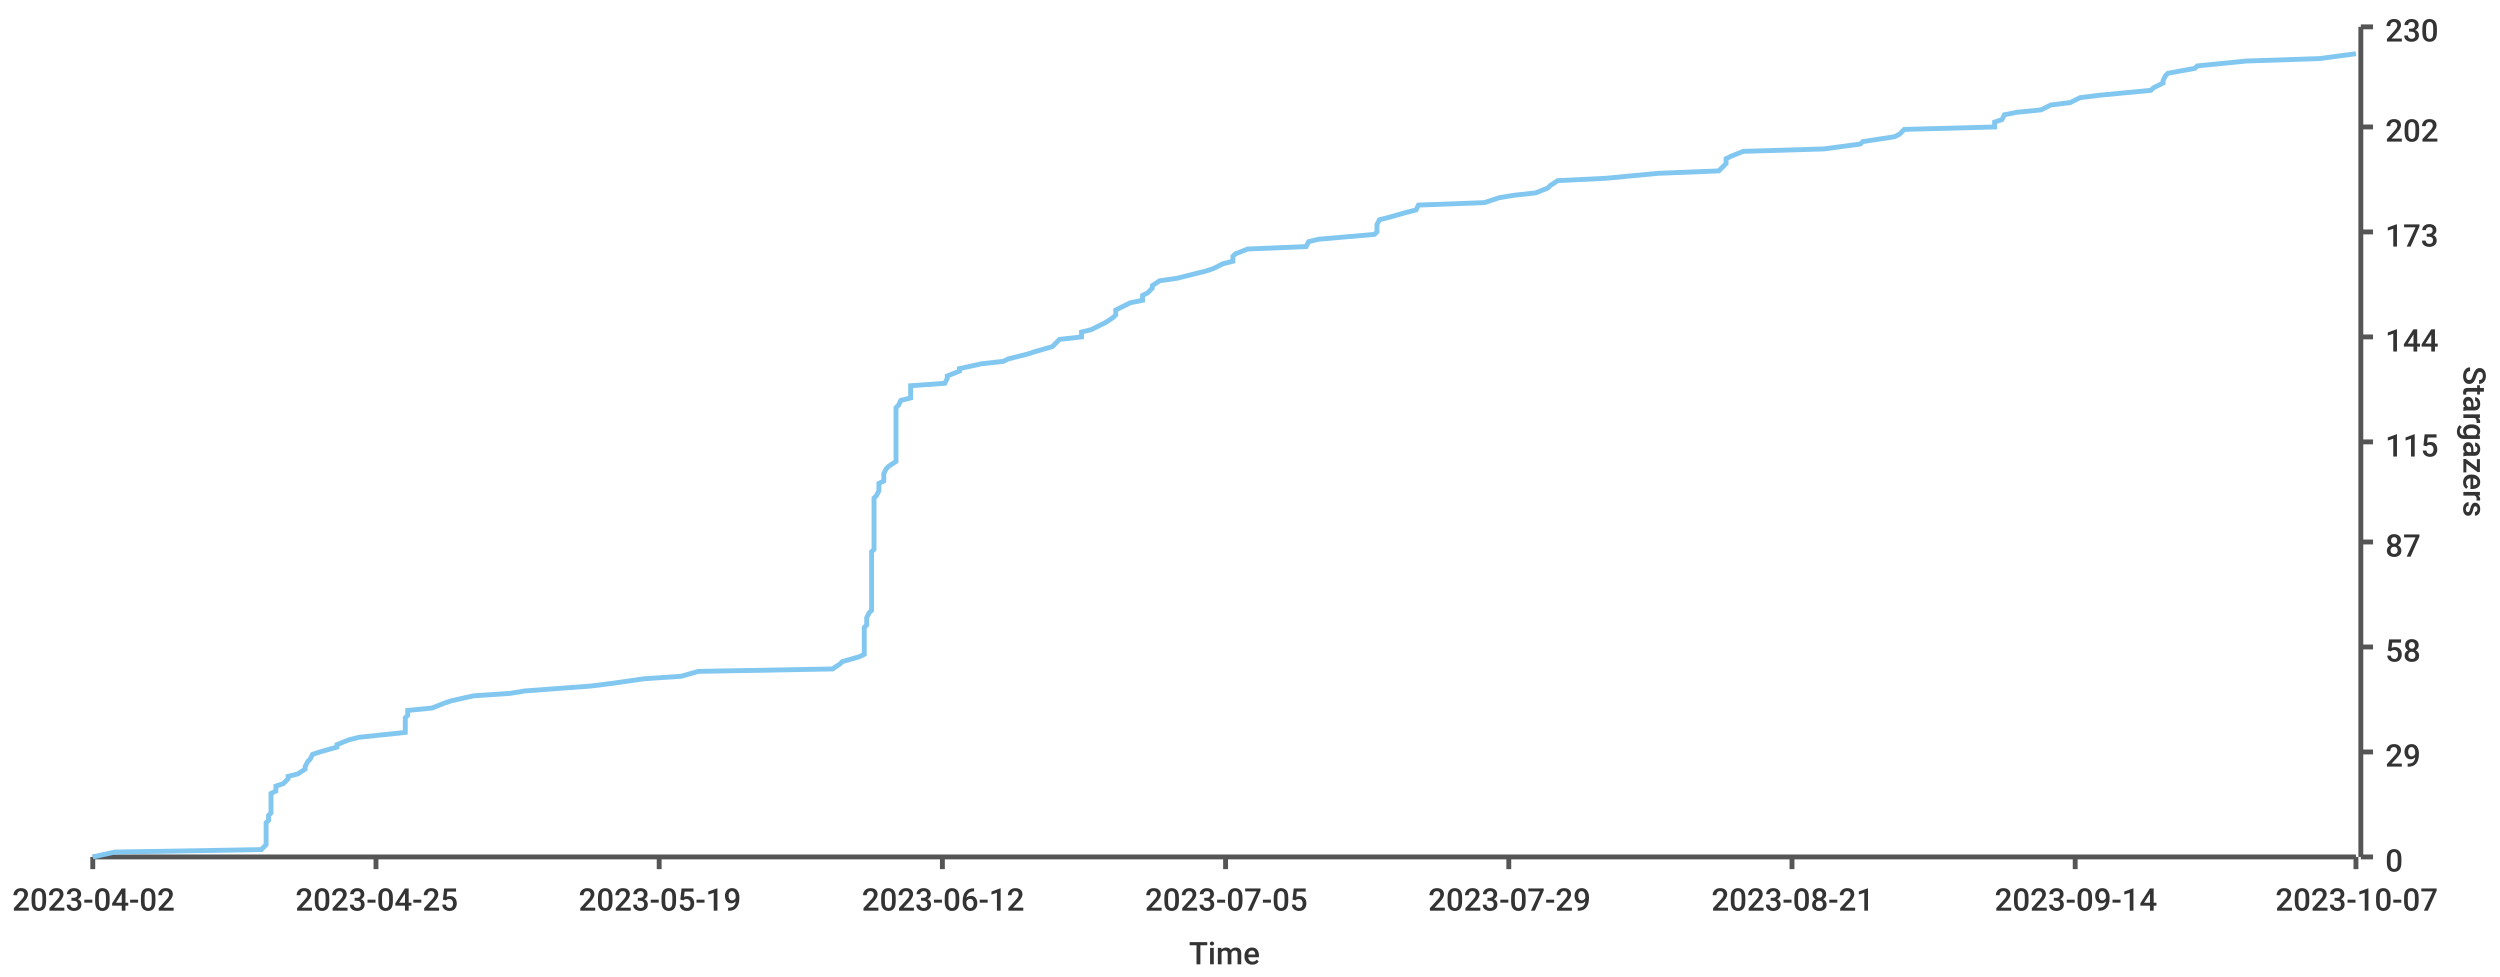
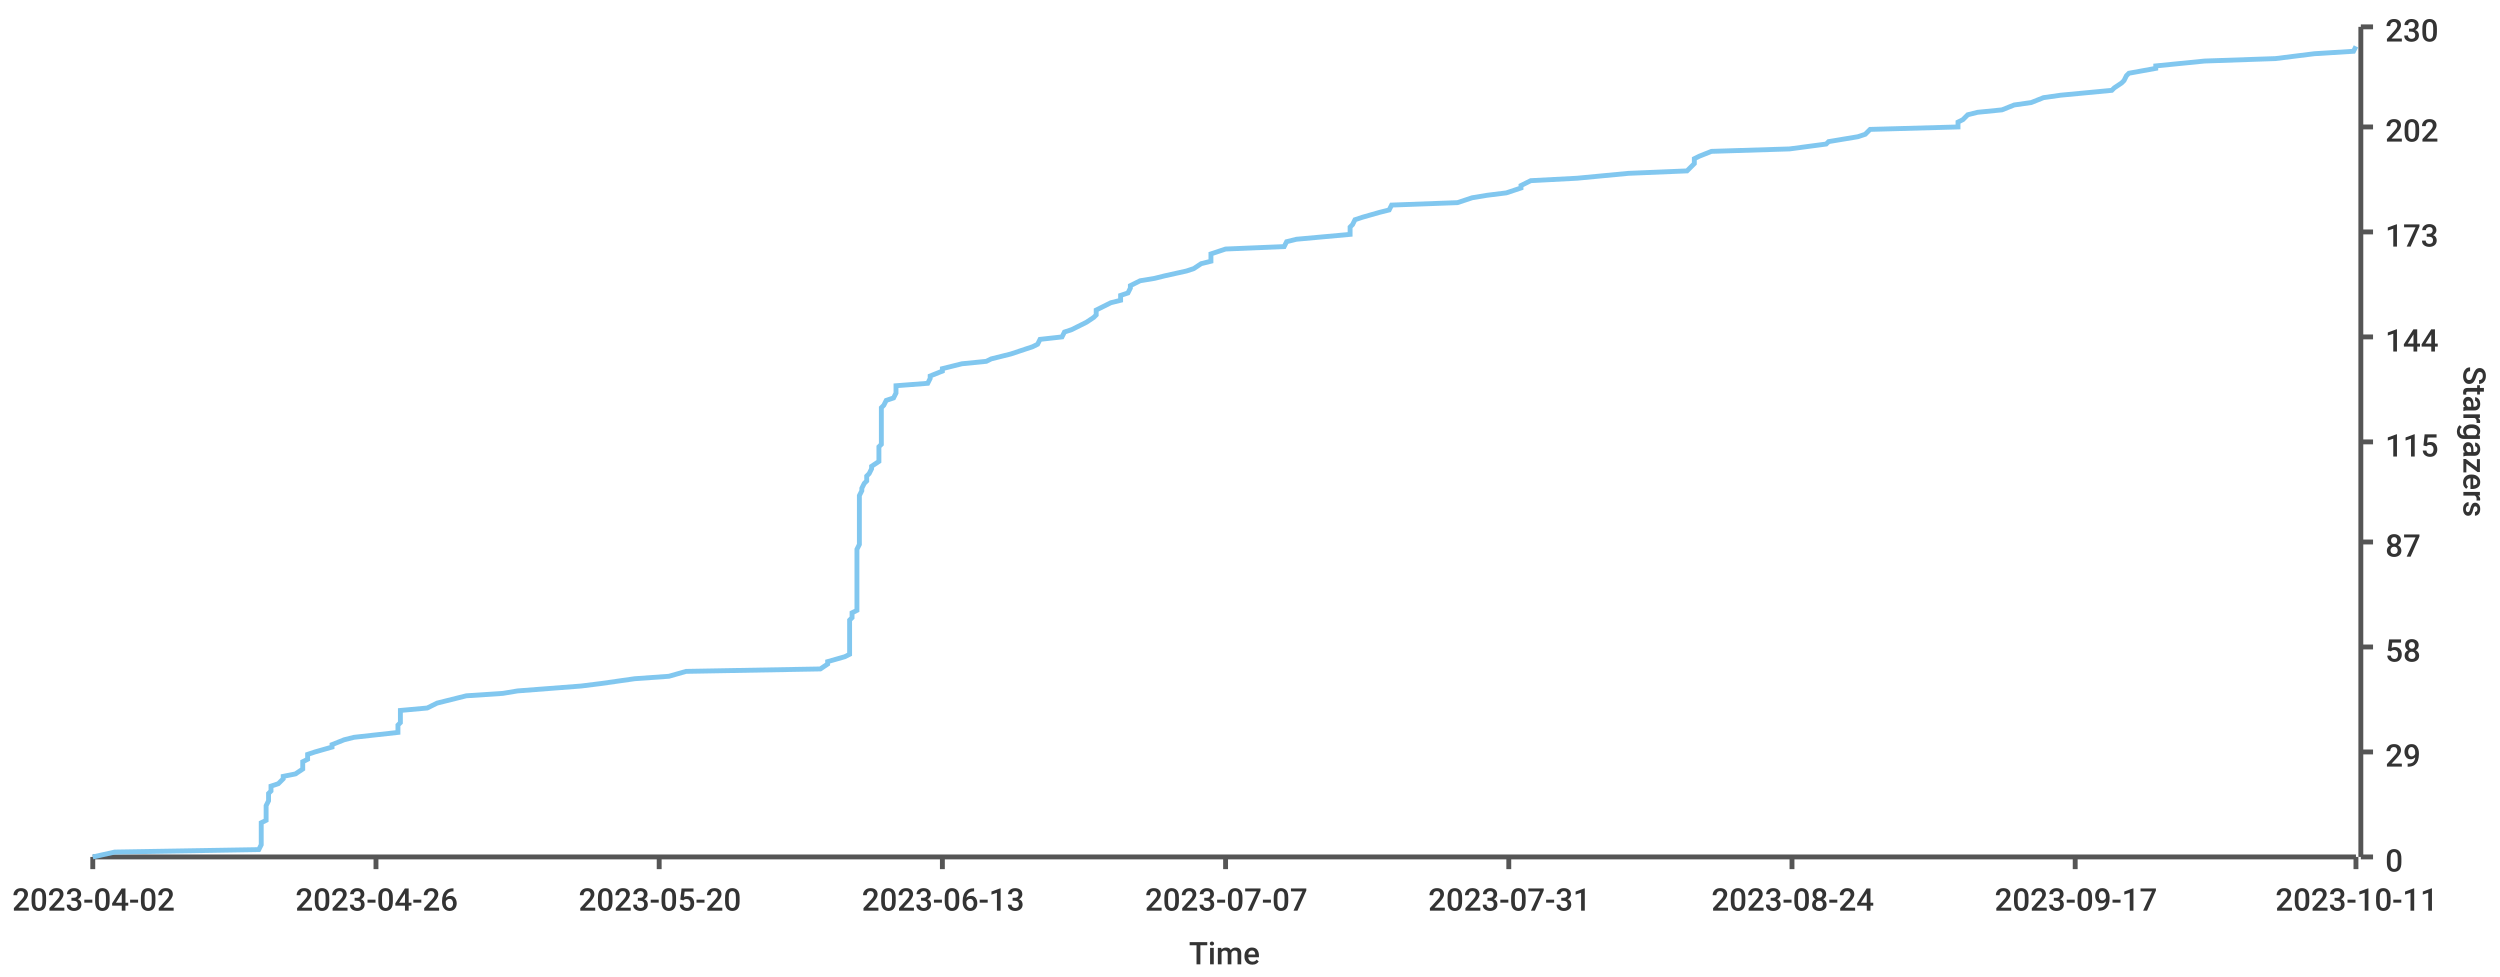
<svg xmlns="http://www.w3.org/2000/svg" width="1024" height="400">\n<path d="M 0 0 L 1024 0 L 1024 400 L 0 400 L 0 0" style="stroke-width:0;stroke:rgba(255,255,255,1.0);fill:rgba(255,255,255,1.0)" />
  <path d="M 38 11 L 965 11 L 965 351 L 38 351 L 38 11" style="stroke-width:0;stroke:rgba(255,255,255,1.0);fill:rgba(255,255,255,1.0)" />
  <path d="M 38 351 L 965 351" style="stroke-width:2;stroke:rgba(85,85,85,1.0);fill:none" />
  <path d="M 38 351 L 38 356" style="stroke-width:2;stroke:rgba(85,85,85,1.0);fill:none" />
  <text x="5" y="373" style="stroke-width:0;stroke:none;fill:rgba(51,51,51,1.0);font-size:12.8px;font-family:'Roboto Medium',sans-serif">2023-04-02</text>
  <path d="M 154 351 L 154 356" style="stroke-width:2;stroke:rgba(85,85,85,1.0);fill:none" />
-   <text x="121" y="373" style="stroke-width:0;stroke:none;fill:rgba(51,51,51,1.0);font-size:12.8px;font-family:'Roboto Medium',sans-serif">2023-04-25</text>
+   <text x="121" y="373" style="stroke-width:0;stroke:none;fill:rgba(51,51,51,1.0);font-size:12.8px;font-family:'Roboto Medium',sans-serif">2023-04-26</text>
  <path d="M 270 351 L 270 356" style="stroke-width:2;stroke:rgba(85,85,85,1.0);fill:none" />
-   <text x="237" y="373" style="stroke-width:0;stroke:none;fill:rgba(51,51,51,1.0);font-size:12.8px;font-family:'Roboto Medium',sans-serif">2023-05-19</text>
+   <text x="237" y="373" style="stroke-width:0;stroke:none;fill:rgba(51,51,51,1.0);font-size:12.8px;font-family:'Roboto Medium',sans-serif">2023-05-20</text>
  <path d="M 386 351 L 386 356" style="stroke-width:2;stroke:rgba(85,85,85,1.0);fill:none" />
-   <text x="353" y="373" style="stroke-width:0;stroke:none;fill:rgba(51,51,51,1.0);font-size:12.8px;font-family:'Roboto Medium',sans-serif">2023-06-12</text>
+   <text x="353" y="373" style="stroke-width:0;stroke:none;fill:rgba(51,51,51,1.0);font-size:12.8px;font-family:'Roboto Medium',sans-serif">2023-06-13</text>
  <path d="M 502 351 L 502 356" style="stroke-width:2;stroke:rgba(85,85,85,1.0);fill:none" />
-   <text x="469" y="373" style="stroke-width:0;stroke:none;fill:rgba(51,51,51,1.0);font-size:12.8px;font-family:'Roboto Medium',sans-serif">2023-07-05</text>
+   <text x="469" y="373" style="stroke-width:0;stroke:none;fill:rgba(51,51,51,1.0);font-size:12.8px;font-family:'Roboto Medium',sans-serif">2023-07-07</text>
  <path d="M 618 351 L 618 356" style="stroke-width:2;stroke:rgba(85,85,85,1.0);fill:none" />
-   <text x="585" y="373" style="stroke-width:0;stroke:none;fill:rgba(51,51,51,1.0);font-size:12.8px;font-family:'Roboto Medium',sans-serif">2023-07-29</text>
+   <text x="585" y="373" style="stroke-width:0;stroke:none;fill:rgba(51,51,51,1.0);font-size:12.8px;font-family:'Roboto Medium',sans-serif">2023-07-31</text>
  <path d="M 734 351 L 734 356" style="stroke-width:2;stroke:rgba(85,85,85,1.0);fill:none" />
-   <text x="701" y="373" style="stroke-width:0;stroke:none;fill:rgba(51,51,51,1.0);font-size:12.8px;font-family:'Roboto Medium',sans-serif">2023-08-21</text>
+   <text x="701" y="373" style="stroke-width:0;stroke:none;fill:rgba(51,51,51,1.0);font-size:12.8px;font-family:'Roboto Medium',sans-serif">2023-08-24</text>
  <path d="M 850 351 L 850 356" style="stroke-width:2;stroke:rgba(85,85,85,1.0);fill:none" />
-   <text x="817" y="373" style="stroke-width:0;stroke:none;fill:rgba(51,51,51,1.0);font-size:12.8px;font-family:'Roboto Medium',sans-serif">2023-09-14</text>
+   <text x="817" y="373" style="stroke-width:0;stroke:none;fill:rgba(51,51,51,1.0);font-size:12.8px;font-family:'Roboto Medium',sans-serif">2023-09-17</text>
  <path d="M 965 351 L 965 356" style="stroke-width:2;stroke:rgba(85,85,85,1.0);fill:none" />
-   <text x="932" y="373" style="stroke-width:0;stroke:none;fill:rgba(51,51,51,1.0);font-size:12.8px;font-family:'Roboto Medium',sans-serif">2023-10-07</text>
+   <text x="932" y="373" style="stroke-width:0;stroke:none;fill:rgba(51,51,51,1.0);font-size:12.8px;font-family:'Roboto Medium',sans-serif">2023-10-11</text>
  <text x="487" y="395" style="stroke-width:0;stroke:none;fill:rgba(51,51,51,1.0);font-size:12.8px;font-family:'Roboto Medium',sans-serif">Time</text>
  <path d="M 967 351 L 967 11" style="stroke-width:2;stroke:rgba(85,85,85,1.0);fill:none" />
  <path d="M 967 351 L 972 351" style="stroke-width:2;stroke:rgba(85,85,85,1.0);fill:none" />
  <text x="977" y="357" style="stroke-width:0;stroke:none;fill:rgba(51,51,51,1.0);font-size:12.8px;font-family:'Roboto Medium',sans-serif">0</text>
  <path d="M 967 308 L 972 308" style="stroke-width:2;stroke:rgba(85,85,85,1.0);fill:none" />
  <text x="977" y="314" style="stroke-width:0;stroke:none;fill:rgba(51,51,51,1.0);font-size:12.8px;font-family:'Roboto Medium',sans-serif">29</text>
  <path d="M 967 265 L 972 265" style="stroke-width:2;stroke:rgba(85,85,85,1.0);fill:none" />
  <text x="977" y="271" style="stroke-width:0;stroke:none;fill:rgba(51,51,51,1.0);font-size:12.8px;font-family:'Roboto Medium',sans-serif">58</text>
  <path d="M 967 222 L 972 222" style="stroke-width:2;stroke:rgba(85,85,85,1.0);fill:none" />
  <text x="977" y="228" style="stroke-width:0;stroke:none;fill:rgba(51,51,51,1.0);font-size:12.8px;font-family:'Roboto Medium',sans-serif">87</text>
  <path d="M 967 181 L 972 181" style="stroke-width:2;stroke:rgba(85,85,85,1.0);fill:none" />
  <text x="977" y="187" style="stroke-width:0;stroke:none;fill:rgba(51,51,51,1.0);font-size:12.8px;font-family:'Roboto Medium',sans-serif">115</text>
  <path d="M 967 138 L 972 138" style="stroke-width:2;stroke:rgba(85,85,85,1.0);fill:none" />
  <text x="977" y="144" style="stroke-width:0;stroke:none;fill:rgba(51,51,51,1.0);font-size:12.8px;font-family:'Roboto Medium',sans-serif">144</text>
  <path d="M 967 95 L 972 95" style="stroke-width:2;stroke:rgba(85,85,85,1.0);fill:none" />
  <text x="977" y="101" style="stroke-width:0;stroke:none;fill:rgba(51,51,51,1.0);font-size:12.8px;font-family:'Roboto Medium',sans-serif">173</text>
  <path d="M 967 52 L 972 52" style="stroke-width:2;stroke:rgba(85,85,85,1.0);fill:none" />
  <text x="977" y="58" style="stroke-width:0;stroke:none;fill:rgba(51,51,51,1.0);font-size:12.8px;font-family:'Roboto Medium',sans-serif">202</text>
  <path d="M 967 11 L 972 11" style="stroke-width:2;stroke:rgba(85,85,85,1.0);fill:none" />
  <text x="977" y="17" style="stroke-width:0;stroke:none;fill:rgba(51,51,51,1.0);font-size:12.8px;font-family:'Roboto Medium',sans-serif">230</text>
  <text x="1009" y="150" style="stroke-width:0;stroke:none;fill:rgba(51,51,51,1.0);font-size:12.8px;font-family:'Roboto Medium',sans-serif" transform="rotate(90.00,1009,150)">Stargazers</text>
-   <path d="M 38 351 L 47 349 L 107 348 L 109 346 L 109 345 L 109 343 L 109 342 L 109 340 L 109 339 L 109 337 L 110 336 L 110 334 L 111 333 L 111 331 L 111 330 L 111 328 L 111 327 L 111 325 L 113 324 L 113 322 L 116 321 L 118 319 L 118 318 L 122 317 L 125 315 L 125 314 L 126 312 L 127 311 L 128 309 L 131 308 L 138 306 L 138 305 L 143 303 L 147 302 L 166 300 L 166 299 L 166 297 L 166 296 L 166 294 L 167 293 L 167 291 L 177 290 L 182 288 L 185 287 L 194 285 L 209 284 L 215 283 L 242 281 L 250 280 L 264 278 L 279 277 L 286 275 L 341 274 L 344 272 L 345 271 L 352 269 L 354 268 L 354 266 L 354 265 L 354 263 L 354 262 L 354 260 L 354 259 L 354 257 L 355 256 L 355 254 L 355 253 L 356 251 L 357 250 L 357 249 L 357 247 L 357 246 L 357 244 L 357 243 L 357 241 L 357 240 L 357 238 L 357 237 L 357 235 L 357 234 L 357 232 L 357 231 L 357 229 L 357 228 L 357 226 L 358 225 L 358 223 L 358 222 L 358 220 L 358 219 L 358 217 L 358 216 L 358 215 L 358 213 L 358 212 L 358 210 L 358 209 L 358 207 L 358 206 L 358 204 L 359 203 L 360 201 L 360 200 L 360 198 L 362 197 L 362 195 L 362 194 L 363 192 L 364 191 L 367 189 L 367 188 L 367 186 L 367 185 L 367 183 L 367 182 L 367 181 L 367 179 L 367 178 L 367 176 L 367 175 L 367 173 L 367 172 L 367 170 L 367 169 L 367 167 L 368 166 L 369 164 L 373 163 L 373 161 L 373 160 L 373 158 L 387 157 L 388 155 L 388 154 L 393 152 L 393 151 L 402 149 L 411 148 L 413 147 L 421 145 L 424 144 L 431 142 L 432 141 L 434 139 L 443 138 L 443 136 L 447 135 L 451 133 L 453 132 L 456 130 L 457 129 L 457 127 L 459 126 L 463 124 L 468 123 L 468 121 L 470 120 L 472 118 L 472 117 L 475 115 L 482 114 L 486 113 L 494 111 L 497 110 L 501 108 L 505 107 L 505 105 L 506 104 L 511 102 L 535 101 L 536 99 L 540 98 L 563 96 L 564 95 L 564 93 L 564 92 L 565 90 L 569 89 L 576 87 L 580 86 L 581 84 L 608 83 L 614 81 L 620 80 L 629 79 L 634 77 L 635 76 L 638 74 L 658 73 L 679 71 L 704 70 L 706 68 L 707 67 L 707 65 L 709 64 L 714 62 L 747 61 L 762 59 L 763 58 L 776 56 L 778 55 L 780 53 L 817 52 L 817 50 L 820 49 L 821 47 L 826 46 L 836 45 L 840 43 L 848 42 L 852 40 L 860 39 L 881 37 L 882 36 L 886 34 L 886 33 L 887 31 L 888 30 L 899 28 L 900 27 L 920 25 L 950 24 L 965 22" style="stroke-width:2;stroke:rgba(129,199,239,1.0);fill:none" />
+   <path d="M 38 351 L 47 349 L 106 348 L 107 346 L 107 345 L 107 343 L 107 342 L 107 340 L 107 339 L 107 337 L 109 336 L 109 334 L 109 333 L 109 331 L 109 330 L 110 328 L 110 327 L 110 325 L 111 324 L 111 322 L 114 321 L 116 319 L 116 318 L 121 317 L 124 315 L 124 314 L 124 312 L 126 311 L 126 309 L 129 308 L 136 306 L 136 305 L 141 303 L 145 302 L 163 300 L 163 299 L 163 297 L 164 296 L 164 294 L 164 293 L 164 291 L 175 290 L 179 288 L 183 287 L 191 285 L 206 284 L 212 283 L 238 281 L 246 280 L 260 278 L 274 277 L 281 275 L 336 274 L 339 272 L 339 271 L 346 269 L 348 268 L 348 266 L 348 265 L 348 263 L 348 262 L 348 260 L 348 259 L 348 257 L 348 256 L 348 254 L 349 253 L 349 251 L 351 250 L 351 249 L 351 247 L 351 246 L 351 244 L 351 243 L 351 241 L 351 240 L 351 238 L 351 237 L 351 235 L 351 234 L 351 232 L 351 231 L 351 229 L 351 228 L 351 226 L 351 225 L 352 223 L 352 222 L 352 220 L 352 219 L 352 217 L 352 216 L 352 215 L 352 213 L 352 212 L 352 210 L 352 209 L 352 207 L 352 206 L 352 204 L 352 203 L 353 201 L 353 200 L 354 198 L 355 197 L 355 195 L 356 194 L 357 192 L 357 191 L 360 189 L 360 188 L 360 186 L 360 185 L 360 183 L 361 182 L 361 181 L 361 179 L 361 178 L 361 176 L 361 175 L 361 173 L 361 172 L 361 170 L 361 169 L 361 167 L 362 166 L 363 164 L 366 163 L 367 161 L 367 160 L 367 158 L 380 157 L 381 155 L 381 154 L 386 152 L 386 151 L 394 149 L 404 148 L 406 147 L 414 145 L 417 144 L 423 142 L 425 141 L 426 139 L 435 138 L 436 136 L 439 135 L 443 133 L 445 132 L 448 130 L 449 129 L 449 127 L 451 126 L 455 124 L 459 123 L 459 121 L 462 120 L 463 118 L 463 117 L 467 115 L 473 114 L 477 113 L 486 111 L 489 110 L 492 108 L 496 107 L 496 105 L 496 104 L 502 102 L 526 101 L 527 99 L 531 98 L 553 96 L 553 95 L 553 93 L 554 92 L 555 90 L 558 89 L 565 87 L 569 86 L 570 84 L 597 83 L 603 81 L 609 80 L 617 79 L 623 77 L 623 76 L 627 74 L 646 73 L 667 71 L 691 70 L 693 68 L 694 67 L 694 65 L 696 64 L 701 62 L 733 61 L 748 59 L 749 58 L 761 56 L 764 55 L 766 53 L 802 52 L 802 50 L 804 49 L 806 47 L 810 46 L 820 45 L 825 43 L 832 42 L 837 40 L 844 39 L 865 37 L 866 36 L 869 34 L 870 33 L 871 31 L 872 30 L 883 28 L 883 27 L 903 25 L 932 24 L 948 22 L 964 21 L 965 19" style="stroke-width:2;stroke:rgba(129,199,239,1.0);fill:none" />
</svg>
